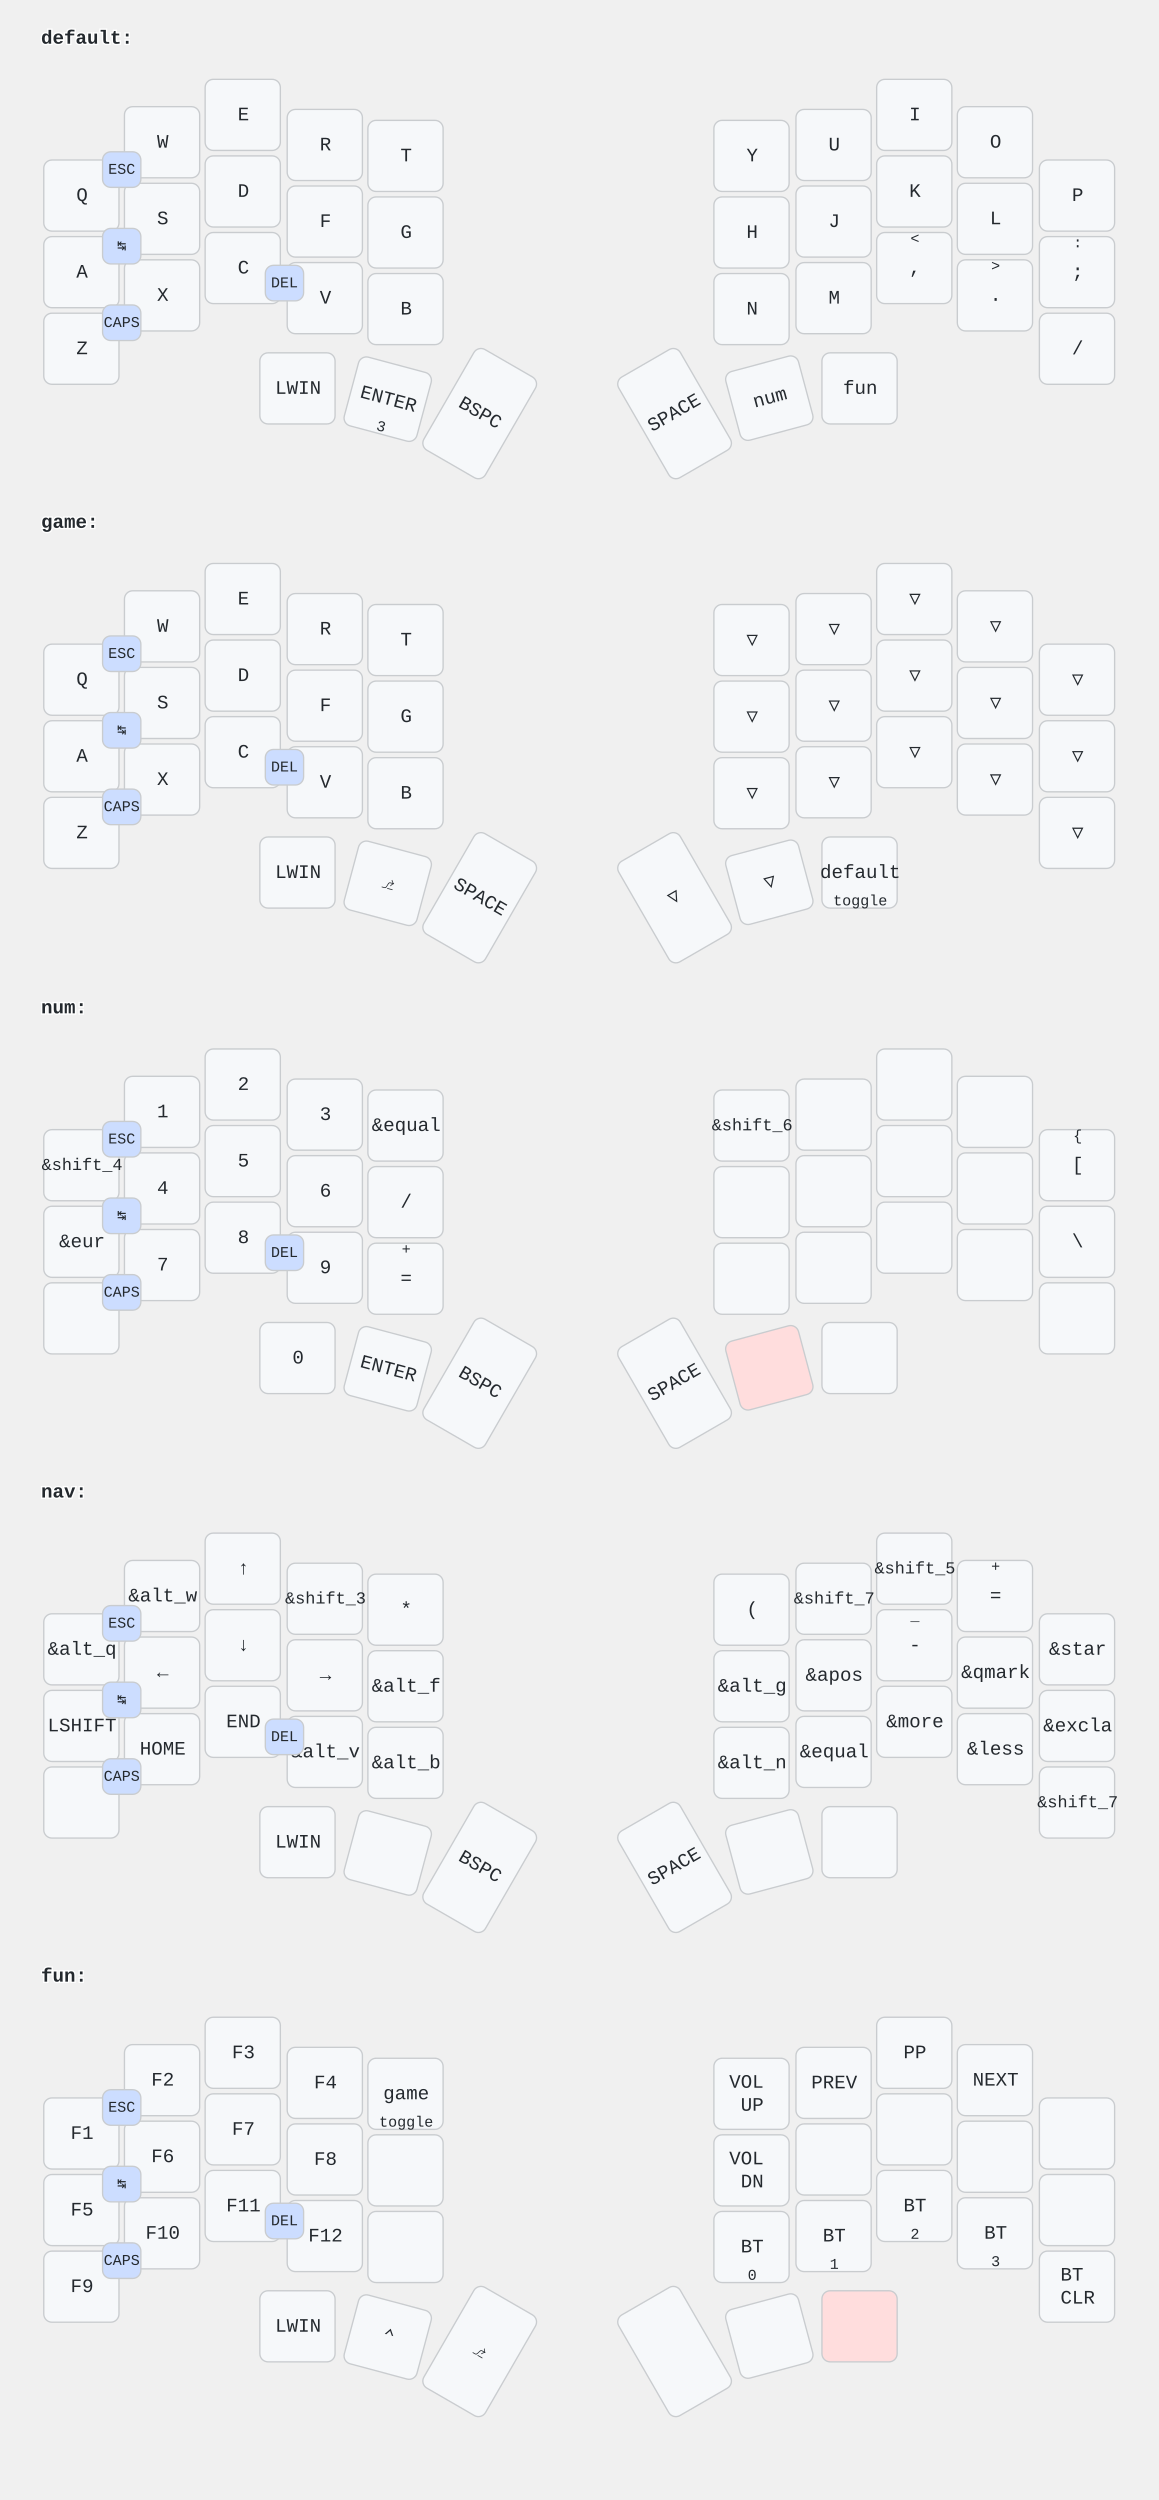
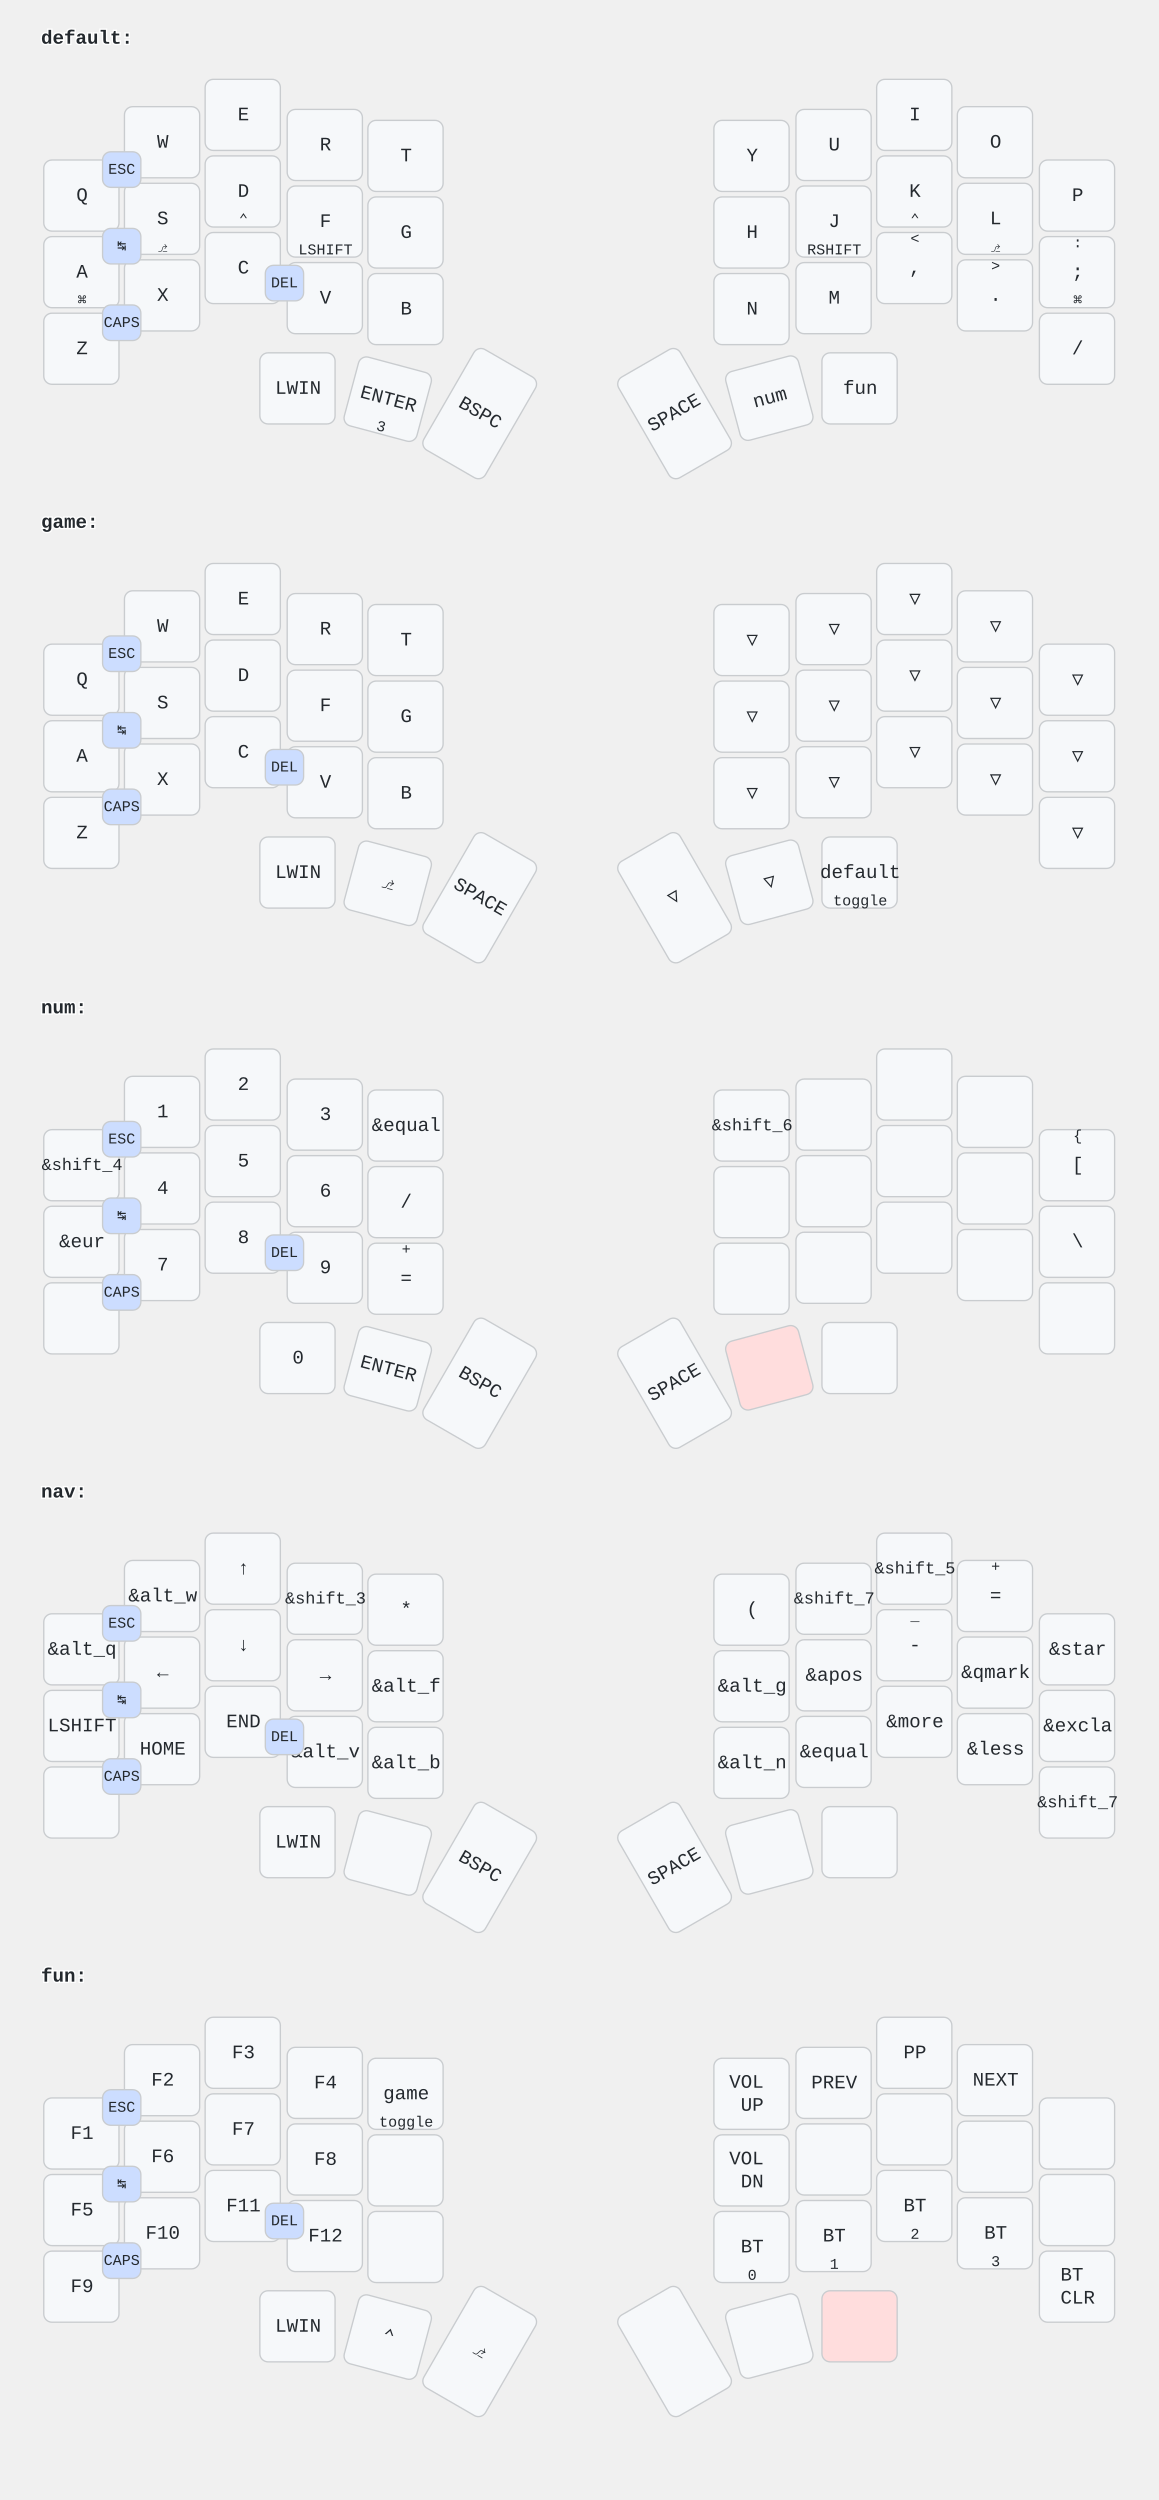
<svg xmlns="http://www.w3.org/2000/svg" width="847" height="1828" viewBox="0 0 847 1828" class="keymap">
  <style>/* font and background color specifications */
svg {
    font-family: SFMono-Regular,Consolas,Liberation Mono,Menlo,monospace;
    font-size: 14px;
    font-kerning: normal;
    text-rendering: optimizeLegibility;
    fill: #24292e;
}

/* default key styling */
rect {
    fill: #f6f8fa;
    stroke: #c9cccf;
    stroke-width: 1;
}

/* color accent for combo boxes */
rect.combo {
    fill: #cdf;
}

/* color accent for held keys */
rect.held, rect.combo.held {
    fill: #fdd;
}

/* color accent for ghost (optional) keys */
rect.ghost, rect.combo.ghost {
    fill: #ddd;
}

text {
    text-anchor: middle;
    dominant-baseline: middle;
}

/* styling for layer labels */
text.label {
    font-weight: bold;
    text-anchor: start;
    stroke: white;
    stroke-width: 2;
    paint-order: stroke;
}

/* styling for combo tap, and key hold/shifted label text */
text.combo, text.hold, text.shifted {
    font-size: 11px;
}

text.hold {
    text-anchor: middle;
    dominant-baseline: auto;
}

text.shifted {
    text-anchor: middle;
    dominant-baseline: hanging;
}

/* styling for hold/shifted label text in combo box */
text.combo.hold, text.combo.shifted {
    font-size: 8px;
}

/* styling for combo dendrons */
path {
    stroke-width: 1;
    stroke: gray;
    fill: none;
}
</style>
  <g transform="translate(30, 0)" class="layer-default">
    <text x="0" y="28" class="label" id="default">default:</text>
    <g transform="translate(0, 56)">
      <g transform="translate(30, 87)" class="key keypos-0">
        <rect rx="6" ry="6" x="-28" y="-26" width="55" height="52" class="key" />
        <text x="0" y="0" class="key tap">Q</text>
      </g>
      <g transform="translate(89, 48)" class="key keypos-1">
        <rect rx="6" ry="6" x="-28" y="-26" width="55" height="52" class="key" />
        <text x="0" y="0" class="key tap">W</text>
      </g>
      <g transform="translate(148, 28)" class="key keypos-2">
        <rect rx="6" ry="6" x="-28" y="-26" width="55" height="52" class="key" />
        <text x="0" y="0" class="key tap">E</text>
      </g>
      <g transform="translate(208, 50)" class="key keypos-3">
        <rect rx="6" ry="6" x="-28" y="-26" width="55" height="52" class="key" />
        <text x="0" y="0" class="key tap">R</text>
      </g>
      <g transform="translate(267, 58)" class="key keypos-4">
        <rect rx="6" ry="6" x="-28" y="-26" width="55" height="52" class="key" />
        <text x="0" y="0" class="key tap">T</text>
      </g>
      <g transform="translate(520, 58)" class="key keypos-5">
        <rect rx="6" ry="6" x="-28" y="-26" width="55" height="52" class="key" />
        <text x="0" y="0" class="key tap">Y</text>
      </g>
      <g transform="translate(580, 50)" class="key keypos-6">
        <rect rx="6" ry="6" x="-28" y="-26" width="55" height="52" class="key" />
        <text x="0" y="0" class="key tap">U</text>
      </g>
      <g transform="translate(639, 28)" class="key keypos-7">
        <rect rx="6" ry="6" x="-28" y="-26" width="55" height="52" class="key" />
        <text x="0" y="0" class="key tap">I</text>
      </g>
      <g transform="translate(698, 48)" class="key keypos-8">
        <rect rx="6" ry="6" x="-28" y="-26" width="55" height="52" class="key" />
        <text x="0" y="0" class="key tap">O</text>
      </g>
      <g transform="translate(758, 87)" class="key keypos-9">
        <rect rx="6" ry="6" x="-28" y="-26" width="55" height="52" class="key" />
        <text x="0" y="0" class="key tap">P</text>
      </g>
      <g transform="translate(30, 143)" class="key keypos-10">
        <rect rx="6" ry="6" x="-28" y="-26" width="55" height="52" class="key" />
        <text x="0" y="0" class="key tap">A</text>
+         <text x="0" y="24" class="key hold">⌘</text>
      </g>
      <g transform="translate(89, 104)" class="key keypos-11">
        <rect rx="6" ry="6" x="-28" y="-26" width="55" height="52" class="key" />
        <text x="0" y="0" class="key tap">S</text>
+         <text x="0" y="24" class="key hold">⎇</text>
      </g>
      <g transform="translate(148, 84)" class="key keypos-12">
        <rect rx="6" ry="6" x="-28" y="-26" width="55" height="52" class="key" />
        <text x="0" y="0" class="key tap">D</text>
+         <text x="0" y="24" class="key hold">⌃</text>
      </g>
      <g transform="translate(208, 106)" class="key keypos-13">
        <rect rx="6" ry="6" x="-28" y="-26" width="55" height="52" class="key" />
        <text x="0" y="0" class="key tap">F</text>
+         <text x="0" y="24" class="key hold">LSHIFT</text>
      </g>
      <g transform="translate(267, 114)" class="key keypos-14">
        <rect rx="6" ry="6" x="-28" y="-26" width="55" height="52" class="key" />
        <text x="0" y="0" class="key tap">G</text>
      </g>
      <g transform="translate(520, 114)" class="key keypos-15">
        <rect rx="6" ry="6" x="-28" y="-26" width="55" height="52" class="key" />
        <text x="0" y="0" class="key tap">H</text>
      </g>
      <g transform="translate(580, 106)" class="key keypos-16">
        <rect rx="6" ry="6" x="-28" y="-26" width="55" height="52" class="key" />
        <text x="0" y="0" class="key tap">J</text>
+         <text x="0" y="24" class="key hold">RSHIFT</text>
      </g>
      <g transform="translate(639, 84)" class="key keypos-17">
        <rect rx="6" ry="6" x="-28" y="-26" width="55" height="52" class="key" />
        <text x="0" y="0" class="key tap">K</text>
+         <text x="0" y="24" class="key hold">⌃</text>
      </g>
      <g transform="translate(698, 104)" class="key keypos-18">
        <rect rx="6" ry="6" x="-28" y="-26" width="55" height="52" class="key" />
        <text x="0" y="0" class="key tap">L</text>
+         <text x="0" y="24" class="key hold">⎇</text>
      </g>
      <g transform="translate(758, 143)" class="key keypos-19">
        <rect rx="6" ry="6" x="-28" y="-26" width="55" height="52" class="key" />
        <text x="0" y="0" class="key tap">;</text>
+         <text x="0" y="24" class="key hold">⌘</text>
        <text x="0" y="-24" class="key shifted">:</text>
      </g>
      <g transform="translate(30, 199)" class="key keypos-20">
        <rect rx="6" ry="6" x="-28" y="-26" width="55" height="52" class="key" />
        <text x="0" y="0" class="key tap">Z</text>
      </g>
      <g transform="translate(89, 160)" class="key keypos-21">
        <rect rx="6" ry="6" x="-28" y="-26" width="55" height="52" class="key" />
        <text x="0" y="0" class="key tap">X</text>
      </g>
      <g transform="translate(148, 140)" class="key keypos-22">
        <rect rx="6" ry="6" x="-28" y="-26" width="55" height="52" class="key" />
        <text x="0" y="0" class="key tap">C</text>
      </g>
      <g transform="translate(208, 162)" class="key keypos-23">
        <rect rx="6" ry="6" x="-28" y="-26" width="55" height="52" class="key" />
        <text x="0" y="0" class="key tap">V</text>
      </g>
      <g transform="translate(267, 170)" class="key keypos-24">
        <rect rx="6" ry="6" x="-28" y="-26" width="55" height="52" class="key" />
        <text x="0" y="0" class="key tap">B</text>
      </g>
      <g transform="translate(520, 170)" class="key keypos-25">
        <rect rx="6" ry="6" x="-28" y="-26" width="55" height="52" class="key" />
        <text x="0" y="0" class="key tap">N</text>
      </g>
      <g transform="translate(580, 162)" class="key keypos-26">
        <rect rx="6" ry="6" x="-28" y="-26" width="55" height="52" class="key" />
        <text x="0" y="0" class="key tap">M</text>
      </g>
      <g transform="translate(639, 140)" class="key keypos-27">
        <rect rx="6" ry="6" x="-28" y="-26" width="55" height="52" class="key" />
        <text x="0" y="0" class="key tap">,</text>
        <text x="0" y="-24" class="key shifted">&lt;</text>
      </g>
      <g transform="translate(698, 160)" class="key keypos-28">
        <rect rx="6" ry="6" x="-28" y="-26" width="55" height="52" class="key" />
        <text x="0" y="0" class="key tap">.</text>
        <text x="0" y="-24" class="key shifted">&gt;</text>
      </g>
      <g transform="translate(758, 199)" class="key keypos-29">
        <rect rx="6" ry="6" x="-28" y="-26" width="55" height="52" class="key" />
        <text x="0" y="0" class="key tap">/</text>
      </g>
      <g transform="translate(188, 228)" class="key keypos-30">
        <rect rx="6" ry="6" x="-28" y="-26" width="55" height="52" class="key" />
        <text x="0" y="0" class="key tap">LWIN</text>
      </g>
      <g transform="translate(254, 236) rotate(15.0)" class="key keypos-31">
        <rect rx="6" ry="6" x="-28" y="-26" width="55" height="52" class="key" />
        <text x="0" y="0" class="key tap">ENTER</text>
        <text x="0" y="24" class="key hold">3</text>
      </g>
      <g transform="translate(321, 246) rotate(30.0)" class="key keypos-32">
        <rect rx="6" ry="6" x="-26" y="-42" width="52" height="85" class="key" />
        <text x="0" y="0" class="key tap">BSPC</text>
      </g>
      <g transform="translate(463, 246) rotate(-30.0)" class="key keypos-33">
        <rect rx="6" ry="6" x="-26" y="-42" width="52" height="85" class="key" />
        <text x="0" y="0" class="key tap">SPACE</text>
      </g>
      <g transform="translate(533, 235) rotate(-15.0)" class="key keypos-34">
        <rect rx="6" ry="6" x="-28" y="-26" width="55" height="52" class="key" />
        <a href="#num">
          <text x="0" y="0" class="key tap layer-activator">num</text>
        </a>
      </g>
      <g transform="translate(599, 228)" class="key keypos-35">
        <rect rx="6" ry="6" x="-28" y="-26" width="55" height="52" class="key" />
        <a href="#fun">
          <text x="0" y="0" class="key tap layer-activator">fun</text>
        </a>
      </g>
      <g class="combo combopos-0">
        <rect rx="6" ry="6" x="45" y="55" width="28" height="26" class="combo" />
        <text x="59" y="68" class="combo tap">ESC</text>
      </g>
      <g class="combo combopos-1">
        <rect rx="6" ry="6" x="45" y="111" width="28" height="26" class="combo" />
        <text x="59" y="124" class="combo tap">↹</text>
      </g>
      <g class="combo combopos-2">
        <rect rx="6" ry="6" x="45" y="167" width="28" height="26" class="combo" />
        <text x="59" y="180" class="combo tap">CAPS</text>
      </g>
      <g class="combo combopos-3">
        <rect rx="6" ry="6" x="164" y="138" width="28" height="26" class="combo" />
        <text x="178" y="151" class="combo tap">DEL</text>
      </g>
    </g>
  </g>
  <g transform="translate(30, 354)" class="layer-game">
    <text x="0" y="28" class="label" id="game">game:</text>
    <g transform="translate(0, 56)">
      <g transform="translate(30, 87)" class="key keypos-0">
        <rect rx="6" ry="6" x="-28" y="-26" width="55" height="52" class="key" />
        <text x="0" y="0" class="key tap">Q</text>
      </g>
      <g transform="translate(89, 48)" class="key keypos-1">
        <rect rx="6" ry="6" x="-28" y="-26" width="55" height="52" class="key" />
        <text x="0" y="0" class="key tap">W</text>
      </g>
      <g transform="translate(148, 28)" class="key keypos-2">
        <rect rx="6" ry="6" x="-28" y="-26" width="55" height="52" class="key" />
        <text x="0" y="0" class="key tap">E</text>
      </g>
      <g transform="translate(208, 50)" class="key keypos-3">
        <rect rx="6" ry="6" x="-28" y="-26" width="55" height="52" class="key" />
        <text x="0" y="0" class="key tap">R</text>
      </g>
      <g transform="translate(267, 58)" class="key keypos-4">
        <rect rx="6" ry="6" x="-28" y="-26" width="55" height="52" class="key" />
        <text x="0" y="0" class="key tap">T</text>
      </g>
      <g transform="translate(520, 58)" class="key trans keypos-5">
        <rect rx="6" ry="6" x="-28" y="-26" width="55" height="52" class="key trans" />
        <text x="0" y="0" class="key trans tap">▽</text>
      </g>
      <g transform="translate(580, 50)" class="key trans keypos-6">
        <rect rx="6" ry="6" x="-28" y="-26" width="55" height="52" class="key trans" />
        <text x="0" y="0" class="key trans tap">▽</text>
      </g>
      <g transform="translate(639, 28)" class="key trans keypos-7">
        <rect rx="6" ry="6" x="-28" y="-26" width="55" height="52" class="key trans" />
        <text x="0" y="0" class="key trans tap">▽</text>
      </g>
      <g transform="translate(698, 48)" class="key trans keypos-8">
        <rect rx="6" ry="6" x="-28" y="-26" width="55" height="52" class="key trans" />
        <text x="0" y="0" class="key trans tap">▽</text>
      </g>
      <g transform="translate(758, 87)" class="key trans keypos-9">
        <rect rx="6" ry="6" x="-28" y="-26" width="55" height="52" class="key trans" />
        <text x="0" y="0" class="key trans tap">▽</text>
      </g>
      <g transform="translate(30, 143)" class="key keypos-10">
        <rect rx="6" ry="6" x="-28" y="-26" width="55" height="52" class="key" />
        <text x="0" y="0" class="key tap">A</text>
      </g>
      <g transform="translate(89, 104)" class="key keypos-11">
        <rect rx="6" ry="6" x="-28" y="-26" width="55" height="52" class="key" />
        <text x="0" y="0" class="key tap">S</text>
      </g>
      <g transform="translate(148, 84)" class="key keypos-12">
        <rect rx="6" ry="6" x="-28" y="-26" width="55" height="52" class="key" />
        <text x="0" y="0" class="key tap">D</text>
      </g>
      <g transform="translate(208, 106)" class="key keypos-13">
        <rect rx="6" ry="6" x="-28" y="-26" width="55" height="52" class="key" />
        <text x="0" y="0" class="key tap">F</text>
      </g>
      <g transform="translate(267, 114)" class="key keypos-14">
        <rect rx="6" ry="6" x="-28" y="-26" width="55" height="52" class="key" />
        <text x="0" y="0" class="key tap">G</text>
      </g>
      <g transform="translate(520, 114)" class="key trans keypos-15">
        <rect rx="6" ry="6" x="-28" y="-26" width="55" height="52" class="key trans" />
        <text x="0" y="0" class="key trans tap">▽</text>
      </g>
      <g transform="translate(580, 106)" class="key trans keypos-16">
        <rect rx="6" ry="6" x="-28" y="-26" width="55" height="52" class="key trans" />
        <text x="0" y="0" class="key trans tap">▽</text>
      </g>
      <g transform="translate(639, 84)" class="key trans keypos-17">
        <rect rx="6" ry="6" x="-28" y="-26" width="55" height="52" class="key trans" />
        <text x="0" y="0" class="key trans tap">▽</text>
      </g>
      <g transform="translate(698, 104)" class="key trans keypos-18">
        <rect rx="6" ry="6" x="-28" y="-26" width="55" height="52" class="key trans" />
        <text x="0" y="0" class="key trans tap">▽</text>
      </g>
      <g transform="translate(758, 143)" class="key trans keypos-19">
        <rect rx="6" ry="6" x="-28" y="-26" width="55" height="52" class="key trans" />
        <text x="0" y="0" class="key trans tap">▽</text>
      </g>
      <g transform="translate(30, 199)" class="key keypos-20">
        <rect rx="6" ry="6" x="-28" y="-26" width="55" height="52" class="key" />
        <text x="0" y="0" class="key tap">Z</text>
      </g>
      <g transform="translate(89, 160)" class="key keypos-21">
        <rect rx="6" ry="6" x="-28" y="-26" width="55" height="52" class="key" />
        <text x="0" y="0" class="key tap">X</text>
      </g>
      <g transform="translate(148, 140)" class="key keypos-22">
        <rect rx="6" ry="6" x="-28" y="-26" width="55" height="52" class="key" />
        <text x="0" y="0" class="key tap">C</text>
      </g>
      <g transform="translate(208, 162)" class="key keypos-23">
        <rect rx="6" ry="6" x="-28" y="-26" width="55" height="52" class="key" />
        <text x="0" y="0" class="key tap">V</text>
      </g>
      <g transform="translate(267, 170)" class="key keypos-24">
        <rect rx="6" ry="6" x="-28" y="-26" width="55" height="52" class="key" />
        <text x="0" y="0" class="key tap">B</text>
      </g>
      <g transform="translate(520, 170)" class="key trans keypos-25">
        <rect rx="6" ry="6" x="-28" y="-26" width="55" height="52" class="key trans" />
        <text x="0" y="0" class="key trans tap">▽</text>
      </g>
      <g transform="translate(580, 162)" class="key trans keypos-26">
        <rect rx="6" ry="6" x="-28" y="-26" width="55" height="52" class="key trans" />
        <text x="0" y="0" class="key trans tap">▽</text>
      </g>
      <g transform="translate(639, 140)" class="key trans keypos-27">
        <rect rx="6" ry="6" x="-28" y="-26" width="55" height="52" class="key trans" />
        <text x="0" y="0" class="key trans tap">▽</text>
      </g>
      <g transform="translate(698, 160)" class="key trans keypos-28">
        <rect rx="6" ry="6" x="-28" y="-26" width="55" height="52" class="key trans" />
        <text x="0" y="0" class="key trans tap">▽</text>
      </g>
      <g transform="translate(758, 199)" class="key trans keypos-29">
        <rect rx="6" ry="6" x="-28" y="-26" width="55" height="52" class="key trans" />
        <text x="0" y="0" class="key trans tap">▽</text>
      </g>
      <g transform="translate(188, 228)" class="key keypos-30">
        <rect rx="6" ry="6" x="-28" y="-26" width="55" height="52" class="key" />
        <text x="0" y="0" class="key tap">LWIN</text>
      </g>
      <g transform="translate(254, 236) rotate(15.0)" class="key keypos-31">
        <rect rx="6" ry="6" x="-28" y="-26" width="55" height="52" class="key" />
        <text x="0" y="0" class="key tap">⎇</text>
      </g>
      <g transform="translate(321, 246) rotate(30.0)" class="key keypos-32">
        <rect rx="6" ry="6" x="-26" y="-42" width="52" height="85" class="key" />
        <text x="0" y="0" class="key tap">SPACE</text>
      </g>
      <g transform="translate(463, 246) rotate(-30.0)" class="key trans keypos-33">
        <rect rx="6" ry="6" x="-26" y="-42" width="52" height="85" class="key trans" />
        <text x="0" y="0" class="key trans tap">▽</text>
      </g>
      <g transform="translate(533, 235) rotate(-15.0)" class="key trans keypos-34">
        <rect rx="6" ry="6" x="-28" y="-26" width="55" height="52" class="key trans" />
        <text x="0" y="0" class="key trans tap">▽</text>
      </g>
      <g transform="translate(599, 228)" class="key keypos-35">
        <rect rx="6" ry="6" x="-28" y="-26" width="55" height="52" class="key" />
        <a href="#default">
          <text x="0" y="0" class="key tap layer-activator">default</text>
        </a>
        <text x="0" y="24" class="key hold">toggle</text>
      </g>
      <g class="combo combopos-0">
        <rect rx="6" ry="6" x="45" y="55" width="28" height="26" class="combo" />
        <text x="59" y="68" class="combo tap">ESC</text>
      </g>
      <g class="combo combopos-1">
        <rect rx="6" ry="6" x="45" y="111" width="28" height="26" class="combo" />
        <text x="59" y="124" class="combo tap">↹</text>
      </g>
      <g class="combo combopos-2">
        <rect rx="6" ry="6" x="45" y="167" width="28" height="26" class="combo" />
        <text x="59" y="180" class="combo tap">CAPS</text>
      </g>
      <g class="combo combopos-3">
        <rect rx="6" ry="6" x="164" y="138" width="28" height="26" class="combo" />
        <text x="178" y="151" class="combo tap">DEL</text>
      </g>
    </g>
  </g>
  <g transform="translate(30, 709)" class="layer-num">
    <text x="0" y="28" class="label" id="num">num:</text>
    <g transform="translate(0, 56)">
      <g transform="translate(30, 87)" class="key keypos-0">
        <rect rx="6" ry="6" x="-28" y="-26" width="55" height="52" class="key" />
        <text x="0" y="0" class="key tap">
          <tspan style="font-size: 88%">&amp;shift_4</tspan>
        </text>
      </g>
      <g transform="translate(89, 48)" class="key keypos-1">
        <rect rx="6" ry="6" x="-28" y="-26" width="55" height="52" class="key" />
        <text x="0" y="0" class="key tap">1</text>
      </g>
      <g transform="translate(148, 28)" class="key keypos-2">
        <rect rx="6" ry="6" x="-28" y="-26" width="55" height="52" class="key" />
        <text x="0" y="0" class="key tap">2</text>
      </g>
      <g transform="translate(208, 50)" class="key keypos-3">
        <rect rx="6" ry="6" x="-28" y="-26" width="55" height="52" class="key" />
        <text x="0" y="0" class="key tap">3</text>
      </g>
      <g transform="translate(267, 58)" class="key keypos-4">
        <rect rx="6" ry="6" x="-28" y="-26" width="55" height="52" class="key" />
        <text x="0" y="0" class="key tap">&amp;equal</text>
      </g>
      <g transform="translate(520, 58)" class="key keypos-5">
        <rect rx="6" ry="6" x="-28" y="-26" width="55" height="52" class="key" />
        <text x="0" y="0" class="key tap">
          <tspan style="font-size: 88%">&amp;shift_6</tspan>
        </text>
      </g>
      <g transform="translate(580, 50)" class="key keypos-6">
        <rect rx="6" ry="6" x="-28" y="-26" width="55" height="52" class="key" />
      </g>
      <g transform="translate(639, 28)" class="key keypos-7">
        <rect rx="6" ry="6" x="-28" y="-26" width="55" height="52" class="key" />
      </g>
      <g transform="translate(698, 48)" class="key keypos-8">
        <rect rx="6" ry="6" x="-28" y="-26" width="55" height="52" class="key" />
      </g>
      <g transform="translate(758, 87)" class="key keypos-9">
        <rect rx="6" ry="6" x="-28" y="-26" width="55" height="52" class="key" />
        <text x="0" y="0" class="key tap">[</text>
        <text x="0" y="-24" class="key shifted">{</text>
      </g>
      <g transform="translate(30, 143)" class="key keypos-10">
        <rect rx="6" ry="6" x="-28" y="-26" width="55" height="52" class="key" />
        <text x="0" y="0" class="key tap">&amp;eur</text>
      </g>
      <g transform="translate(89, 104)" class="key keypos-11">
        <rect rx="6" ry="6" x="-28" y="-26" width="55" height="52" class="key" />
        <text x="0" y="0" class="key tap">4</text>
      </g>
      <g transform="translate(148, 84)" class="key keypos-12">
        <rect rx="6" ry="6" x="-28" y="-26" width="55" height="52" class="key" />
        <text x="0" y="0" class="key tap">5</text>
      </g>
      <g transform="translate(208, 106)" class="key keypos-13">
        <rect rx="6" ry="6" x="-28" y="-26" width="55" height="52" class="key" />
        <text x="0" y="0" class="key tap">6</text>
      </g>
      <g transform="translate(267, 114)" class="key keypos-14">
        <rect rx="6" ry="6" x="-28" y="-26" width="55" height="52" class="key" />
        <text x="0" y="0" class="key tap">/</text>
      </g>
      <g transform="translate(520, 114)" class="key keypos-15">
        <rect rx="6" ry="6" x="-28" y="-26" width="55" height="52" class="key" />
      </g>
      <g transform="translate(580, 106)" class="key keypos-16">
        <rect rx="6" ry="6" x="-28" y="-26" width="55" height="52" class="key" />
      </g>
      <g transform="translate(639, 84)" class="key keypos-17">
        <rect rx="6" ry="6" x="-28" y="-26" width="55" height="52" class="key" />
      </g>
      <g transform="translate(698, 104)" class="key keypos-18">
        <rect rx="6" ry="6" x="-28" y="-26" width="55" height="52" class="key" />
      </g>
      <g transform="translate(758, 143)" class="key keypos-19">
        <rect rx="6" ry="6" x="-28" y="-26" width="55" height="52" class="key" />
        <text x="0" y="0" class="key tap">\</text>
      </g>
      <g transform="translate(30, 199)" class="key keypos-20">
        <rect rx="6" ry="6" x="-28" y="-26" width="55" height="52" class="key" />
      </g>
      <g transform="translate(89, 160)" class="key keypos-21">
        <rect rx="6" ry="6" x="-28" y="-26" width="55" height="52" class="key" />
        <text x="0" y="0" class="key tap">7</text>
      </g>
      <g transform="translate(148, 140)" class="key keypos-22">
        <rect rx="6" ry="6" x="-28" y="-26" width="55" height="52" class="key" />
        <text x="0" y="0" class="key tap">8</text>
      </g>
      <g transform="translate(208, 162)" class="key keypos-23">
        <rect rx="6" ry="6" x="-28" y="-26" width="55" height="52" class="key" />
        <text x="0" y="0" class="key tap">9</text>
      </g>
      <g transform="translate(267, 170)" class="key keypos-24">
        <rect rx="6" ry="6" x="-28" y="-26" width="55" height="52" class="key" />
        <text x="0" y="0" class="key tap">=</text>
        <text x="0" y="-24" class="key shifted">+</text>
      </g>
      <g transform="translate(520, 170)" class="key keypos-25">
        <rect rx="6" ry="6" x="-28" y="-26" width="55" height="52" class="key" />
      </g>
      <g transform="translate(580, 162)" class="key keypos-26">
        <rect rx="6" ry="6" x="-28" y="-26" width="55" height="52" class="key" />
      </g>
      <g transform="translate(639, 140)" class="key keypos-27">
        <rect rx="6" ry="6" x="-28" y="-26" width="55" height="52" class="key" />
      </g>
      <g transform="translate(698, 160)" class="key keypos-28">
        <rect rx="6" ry="6" x="-28" y="-26" width="55" height="52" class="key" />
      </g>
      <g transform="translate(758, 199)" class="key keypos-29">
        <rect rx="6" ry="6" x="-28" y="-26" width="55" height="52" class="key" />
      </g>
      <g transform="translate(188, 228)" class="key keypos-30">
        <rect rx="6" ry="6" x="-28" y="-26" width="55" height="52" class="key" />
        <text x="0" y="0" class="key tap">0</text>
      </g>
      <g transform="translate(254, 236) rotate(15.0)" class="key keypos-31">
        <rect rx="6" ry="6" x="-28" y="-26" width="55" height="52" class="key" />
        <text x="0" y="0" class="key tap">ENTER</text>
      </g>
      <g transform="translate(321, 246) rotate(30.0)" class="key keypos-32">
        <rect rx="6" ry="6" x="-26" y="-42" width="52" height="85" class="key" />
        <text x="0" y="0" class="key tap">BSPC</text>
      </g>
      <g transform="translate(463, 246) rotate(-30.0)" class="key keypos-33">
        <rect rx="6" ry="6" x="-26" y="-42" width="52" height="85" class="key" />
        <text x="0" y="0" class="key tap">SPACE</text>
      </g>
      <g transform="translate(533, 235) rotate(-15.0)" class="key held keypos-34">
        <rect rx="6" ry="6" x="-28" y="-26" width="55" height="52" class="key held" />
      </g>
      <g transform="translate(599, 228)" class="key keypos-35">
        <rect rx="6" ry="6" x="-28" y="-26" width="55" height="52" class="key" />
      </g>
      <g class="combo combopos-0">
        <rect rx="6" ry="6" x="45" y="55" width="28" height="26" class="combo" />
        <text x="59" y="68" class="combo tap">ESC</text>
      </g>
      <g class="combo combopos-1">
        <rect rx="6" ry="6" x="45" y="111" width="28" height="26" class="combo" />
        <text x="59" y="124" class="combo tap">↹</text>
      </g>
      <g class="combo combopos-2">
        <rect rx="6" ry="6" x="45" y="167" width="28" height="26" class="combo" />
        <text x="59" y="180" class="combo tap">CAPS</text>
      </g>
      <g class="combo combopos-3">
        <rect rx="6" ry="6" x="164" y="138" width="28" height="26" class="combo" />
        <text x="178" y="151" class="combo tap">DEL</text>
      </g>
    </g>
  </g>
  <g transform="translate(30, 1063)" class="layer-nav">
    <text x="0" y="28" class="label" id="nav">nav:</text>
    <g transform="translate(0, 56)">
      <g transform="translate(30, 87)" class="key keypos-0">
        <rect rx="6" ry="6" x="-28" y="-26" width="55" height="52" class="key" />
        <text x="0" y="0" class="key tap">&amp;alt_q</text>
      </g>
      <g transform="translate(89, 48)" class="key keypos-1">
        <rect rx="6" ry="6" x="-28" y="-26" width="55" height="52" class="key" />
        <text x="0" y="0" class="key tap">&amp;alt_w</text>
      </g>
      <g transform="translate(148, 28)" class="key keypos-2">
        <rect rx="6" ry="6" x="-28" y="-26" width="55" height="52" class="key" />
        <text x="0" y="0" class="key tap">↑</text>
      </g>
      <g transform="translate(208, 50)" class="key keypos-3">
        <rect rx="6" ry="6" x="-28" y="-26" width="55" height="52" class="key" />
        <text x="0" y="0" class="key tap">
          <tspan style="font-size: 88%">&amp;shift_3</tspan>
        </text>
      </g>
      <g transform="translate(267, 58)" class="key keypos-4">
        <rect rx="6" ry="6" x="-28" y="-26" width="55" height="52" class="key" />
        <text x="0" y="0" class="key tap">*</text>
      </g>
      <g transform="translate(520, 58)" class="key keypos-5">
        <rect rx="6" ry="6" x="-28" y="-26" width="55" height="52" class="key" />
        <text x="0" y="0" class="key tap">(</text>
      </g>
      <g transform="translate(580, 50)" class="key keypos-6">
        <rect rx="6" ry="6" x="-28" y="-26" width="55" height="52" class="key" />
        <text x="0" y="0" class="key tap">
          <tspan style="font-size: 88%">&amp;shift_7</tspan>
        </text>
      </g>
      <g transform="translate(639, 28)" class="key keypos-7">
        <rect rx="6" ry="6" x="-28" y="-26" width="55" height="52" class="key" />
        <text x="0" y="0" class="key tap">
          <tspan style="font-size: 88%">&amp;shift_5</tspan>
        </text>
      </g>
      <g transform="translate(698, 48)" class="key keypos-8">
        <rect rx="6" ry="6" x="-28" y="-26" width="55" height="52" class="key" />
        <text x="0" y="0" class="key tap">=</text>
        <text x="0" y="-24" class="key shifted">+</text>
      </g>
      <g transform="translate(758, 87)" class="key keypos-9">
        <rect rx="6" ry="6" x="-28" y="-26" width="55" height="52" class="key" />
        <text x="0" y="0" class="key tap">&amp;star</text>
      </g>
      <g transform="translate(30, 143)" class="key keypos-10">
        <rect rx="6" ry="6" x="-28" y="-26" width="55" height="52" class="key" />
        <text x="0" y="0" class="key tap">LSHIFT</text>
      </g>
      <g transform="translate(89, 104)" class="key keypos-11">
        <rect rx="6" ry="6" x="-28" y="-26" width="55" height="52" class="key" />
        <text x="0" y="0" class="key tap">←</text>
      </g>
      <g transform="translate(148, 84)" class="key keypos-12">
        <rect rx="6" ry="6" x="-28" y="-26" width="55" height="52" class="key" />
        <text x="0" y="0" class="key tap">↓</text>
      </g>
      <g transform="translate(208, 106)" class="key keypos-13">
        <rect rx="6" ry="6" x="-28" y="-26" width="55" height="52" class="key" />
        <text x="0" y="0" class="key tap">→</text>
      </g>
      <g transform="translate(267, 114)" class="key keypos-14">
        <rect rx="6" ry="6" x="-28" y="-26" width="55" height="52" class="key" />
        <text x="0" y="0" class="key tap">&amp;alt_f</text>
      </g>
      <g transform="translate(520, 114)" class="key keypos-15">
        <rect rx="6" ry="6" x="-28" y="-26" width="55" height="52" class="key" />
        <text x="0" y="0" class="key tap">&amp;alt_g</text>
      </g>
      <g transform="translate(580, 106)" class="key keypos-16">
        <rect rx="6" ry="6" x="-28" y="-26" width="55" height="52" class="key" />
        <text x="0" y="0" class="key tap">&amp;apos</text>
      </g>
      <g transform="translate(639, 84)" class="key keypos-17">
        <rect rx="6" ry="6" x="-28" y="-26" width="55" height="52" class="key" />
        <text x="0" y="0" class="key tap">-</text>
        <text x="0" y="-24" class="key shifted">_</text>
      </g>
      <g transform="translate(698, 104)" class="key keypos-18">
        <rect rx="6" ry="6" x="-28" y="-26" width="55" height="52" class="key" />
        <text x="0" y="0" class="key tap">&amp;qmark</text>
      </g>
      <g transform="translate(758, 143)" class="key keypos-19">
        <rect rx="6" ry="6" x="-28" y="-26" width="55" height="52" class="key" />
        <text x="0" y="0" class="key tap">&amp;excla</text>
      </g>
      <g transform="translate(30, 199)" class="key keypos-20">
        <rect rx="6" ry="6" x="-28" y="-26" width="55" height="52" class="key" />
      </g>
      <g transform="translate(89, 160)" class="key keypos-21">
        <rect rx="6" ry="6" x="-28" y="-26" width="55" height="52" class="key" />
        <text x="0" y="0" class="key tap">HOME</text>
      </g>
      <g transform="translate(148, 140)" class="key keypos-22">
        <rect rx="6" ry="6" x="-28" y="-26" width="55" height="52" class="key" />
        <text x="0" y="0" class="key tap">END</text>
      </g>
      <g transform="translate(208, 162)" class="key keypos-23">
        <rect rx="6" ry="6" x="-28" y="-26" width="55" height="52" class="key" />
        <text x="0" y="0" class="key tap">&amp;alt_v</text>
      </g>
      <g transform="translate(267, 170)" class="key keypos-24">
        <rect rx="6" ry="6" x="-28" y="-26" width="55" height="52" class="key" />
        <text x="0" y="0" class="key tap">&amp;alt_b</text>
      </g>
      <g transform="translate(520, 170)" class="key keypos-25">
        <rect rx="6" ry="6" x="-28" y="-26" width="55" height="52" class="key" />
        <text x="0" y="0" class="key tap">&amp;alt_n</text>
      </g>
      <g transform="translate(580, 162)" class="key keypos-26">
        <rect rx="6" ry="6" x="-28" y="-26" width="55" height="52" class="key" />
        <text x="0" y="0" class="key tap">&amp;equal</text>
      </g>
      <g transform="translate(639, 140)" class="key keypos-27">
        <rect rx="6" ry="6" x="-28" y="-26" width="55" height="52" class="key" />
        <text x="0" y="0" class="key tap">&amp;more</text>
      </g>
      <g transform="translate(698, 160)" class="key keypos-28">
        <rect rx="6" ry="6" x="-28" y="-26" width="55" height="52" class="key" />
        <text x="0" y="0" class="key tap">&amp;less</text>
      </g>
      <g transform="translate(758, 199)" class="key keypos-29">
        <rect rx="6" ry="6" x="-28" y="-26" width="55" height="52" class="key" />
        <text x="0" y="0" class="key tap">
          <tspan style="font-size: 88%">&amp;shift_7</tspan>
        </text>
      </g>
      <g transform="translate(188, 228)" class="key keypos-30">
        <rect rx="6" ry="6" x="-28" y="-26" width="55" height="52" class="key" />
        <text x="0" y="0" class="key tap">LWIN</text>
      </g>
      <g transform="translate(254, 236) rotate(15.0)" class="key keypos-31">
        <rect rx="6" ry="6" x="-28" y="-26" width="55" height="52" class="key" />
      </g>
      <g transform="translate(321, 246) rotate(30.0)" class="key keypos-32">
        <rect rx="6" ry="6" x="-26" y="-42" width="52" height="85" class="key" />
        <text x="0" y="0" class="key tap">BSPC</text>
      </g>
      <g transform="translate(463, 246) rotate(-30.0)" class="key keypos-33">
        <rect rx="6" ry="6" x="-26" y="-42" width="52" height="85" class="key" />
        <text x="0" y="0" class="key tap">SPACE</text>
      </g>
      <g transform="translate(533, 235) rotate(-15.0)" class="key keypos-34">
        <rect rx="6" ry="6" x="-28" y="-26" width="55" height="52" class="key" />
      </g>
      <g transform="translate(599, 228)" class="key keypos-35">
        <rect rx="6" ry="6" x="-28" y="-26" width="55" height="52" class="key" />
      </g>
      <g class="combo combopos-0">
        <rect rx="6" ry="6" x="45" y="55" width="28" height="26" class="combo" />
        <text x="59" y="68" class="combo tap">ESC</text>
      </g>
      <g class="combo combopos-1">
        <rect rx="6" ry="6" x="45" y="111" width="28" height="26" class="combo" />
        <text x="59" y="124" class="combo tap">↹</text>
      </g>
      <g class="combo combopos-2">
        <rect rx="6" ry="6" x="45" y="167" width="28" height="26" class="combo" />
        <text x="59" y="180" class="combo tap">CAPS</text>
      </g>
      <g class="combo combopos-3">
        <rect rx="6" ry="6" x="164" y="138" width="28" height="26" class="combo" />
        <text x="178" y="151" class="combo tap">DEL</text>
      </g>
    </g>
  </g>
  <g transform="translate(30, 1417)" class="layer-fun">
    <text x="0" y="28" class="label" id="fun">fun:</text>
    <g transform="translate(0, 56)">
      <g transform="translate(30, 87)" class="key keypos-0">
        <rect rx="6" ry="6" x="-28" y="-26" width="55" height="52" class="key" />
        <text x="0" y="0" class="key tap">F1</text>
      </g>
      <g transform="translate(89, 48)" class="key keypos-1">
        <rect rx="6" ry="6" x="-28" y="-26" width="55" height="52" class="key" />
        <text x="0" y="0" class="key tap">F2</text>
      </g>
      <g transform="translate(148, 28)" class="key keypos-2">
        <rect rx="6" ry="6" x="-28" y="-26" width="55" height="52" class="key" />
        <text x="0" y="0" class="key tap">F3</text>
      </g>
      <g transform="translate(208, 50)" class="key keypos-3">
        <rect rx="6" ry="6" x="-28" y="-26" width="55" height="52" class="key" />
        <text x="0" y="0" class="key tap">F4</text>
      </g>
      <g transform="translate(267, 58)" class="key keypos-4">
        <rect rx="6" ry="6" x="-28" y="-26" width="55" height="52" class="key" />
        <a href="#game">
          <text x="0" y="0" class="key tap layer-activator">game</text>
        </a>
        <text x="0" y="24" class="key hold">toggle</text>
      </g>
      <g transform="translate(520, 58)" class="key keypos-5">
        <rect rx="6" ry="6" x="-28" y="-26" width="55" height="52" class="key" />
        <text x="0" y="0" class="key tap">
          <tspan x="0" dy="-0.6em">VOL</tspan>
          <tspan x="0" dy="1.2em">UP</tspan>
        </text>
      </g>
      <g transform="translate(580, 50)" class="key keypos-6">
        <rect rx="6" ry="6" x="-28" y="-26" width="55" height="52" class="key" />
        <text x="0" y="0" class="key tap">PREV</text>
      </g>
      <g transform="translate(639, 28)" class="key keypos-7">
        <rect rx="6" ry="6" x="-28" y="-26" width="55" height="52" class="key" />
        <text x="0" y="0" class="key tap">PP</text>
      </g>
      <g transform="translate(698, 48)" class="key keypos-8">
        <rect rx="6" ry="6" x="-28" y="-26" width="55" height="52" class="key" />
        <text x="0" y="0" class="key tap">NEXT</text>
      </g>
      <g transform="translate(758, 87)" class="key keypos-9">
        <rect rx="6" ry="6" x="-28" y="-26" width="55" height="52" class="key" />
      </g>
      <g transform="translate(30, 143)" class="key keypos-10">
        <rect rx="6" ry="6" x="-28" y="-26" width="55" height="52" class="key" />
        <text x="0" y="0" class="key tap">F5</text>
      </g>
      <g transform="translate(89, 104)" class="key keypos-11">
        <rect rx="6" ry="6" x="-28" y="-26" width="55" height="52" class="key" />
        <text x="0" y="0" class="key tap">F6</text>
      </g>
      <g transform="translate(148, 84)" class="key keypos-12">
        <rect rx="6" ry="6" x="-28" y="-26" width="55" height="52" class="key" />
        <text x="0" y="0" class="key tap">F7</text>
      </g>
      <g transform="translate(208, 106)" class="key keypos-13">
        <rect rx="6" ry="6" x="-28" y="-26" width="55" height="52" class="key" />
        <text x="0" y="0" class="key tap">F8</text>
      </g>
      <g transform="translate(267, 114)" class="key keypos-14">
        <rect rx="6" ry="6" x="-28" y="-26" width="55" height="52" class="key" />
      </g>
      <g transform="translate(520, 114)" class="key keypos-15">
        <rect rx="6" ry="6" x="-28" y="-26" width="55" height="52" class="key" />
        <text x="0" y="0" class="key tap">
          <tspan x="0" dy="-0.6em">VOL</tspan>
          <tspan x="0" dy="1.2em">DN</tspan>
        </text>
      </g>
      <g transform="translate(580, 106)" class="key keypos-16">
        <rect rx="6" ry="6" x="-28" y="-26" width="55" height="52" class="key" />
      </g>
      <g transform="translate(639, 84)" class="key keypos-17">
        <rect rx="6" ry="6" x="-28" y="-26" width="55" height="52" class="key" />
      </g>
      <g transform="translate(698, 104)" class="key keypos-18">
        <rect rx="6" ry="6" x="-28" y="-26" width="55" height="52" class="key" />
      </g>
      <g transform="translate(758, 143)" class="key keypos-19">
        <rect rx="6" ry="6" x="-28" y="-26" width="55" height="52" class="key" />
      </g>
      <g transform="translate(30, 199)" class="key keypos-20">
        <rect rx="6" ry="6" x="-28" y="-26" width="55" height="52" class="key" />
        <text x="0" y="0" class="key tap">F9</text>
      </g>
      <g transform="translate(89, 160)" class="key keypos-21">
        <rect rx="6" ry="6" x="-28" y="-26" width="55" height="52" class="key" />
        <text x="0" y="0" class="key tap">F10</text>
      </g>
      <g transform="translate(148, 140)" class="key keypos-22">
        <rect rx="6" ry="6" x="-28" y="-26" width="55" height="52" class="key" />
        <text x="0" y="0" class="key tap">F11</text>
      </g>
      <g transform="translate(208, 162)" class="key keypos-23">
        <rect rx="6" ry="6" x="-28" y="-26" width="55" height="52" class="key" />
        <text x="0" y="0" class="key tap">F12</text>
      </g>
      <g transform="translate(267, 170)" class="key keypos-24">
        <rect rx="6" ry="6" x="-28" y="-26" width="55" height="52" class="key" />
      </g>
      <g transform="translate(520, 170)" class="key keypos-25">
        <rect rx="6" ry="6" x="-28" y="-26" width="55" height="52" class="key" />
        <text x="0" y="0" class="key tap">BT</text>
        <text x="0" y="24" class="key hold">0</text>
      </g>
      <g transform="translate(580, 162)" class="key keypos-26">
        <rect rx="6" ry="6" x="-28" y="-26" width="55" height="52" class="key" />
        <text x="0" y="0" class="key tap">BT</text>
        <text x="0" y="24" class="key hold">1</text>
      </g>
      <g transform="translate(639, 140)" class="key keypos-27">
        <rect rx="6" ry="6" x="-28" y="-26" width="55" height="52" class="key" />
        <text x="0" y="0" class="key tap">BT</text>
        <text x="0" y="24" class="key hold">2</text>
      </g>
      <g transform="translate(698, 160)" class="key keypos-28">
        <rect rx="6" ry="6" x="-28" y="-26" width="55" height="52" class="key" />
        <text x="0" y="0" class="key tap">BT</text>
        <text x="0" y="24" class="key hold">3</text>
      </g>
      <g transform="translate(758, 199)" class="key keypos-29">
        <rect rx="6" ry="6" x="-28" y="-26" width="55" height="52" class="key" />
        <text x="0" y="0" class="key tap">
          <tspan x="0" dy="-0.6em">BT</tspan>
          <tspan x="0" dy="1.2em">CLR</tspan>
        </text>
      </g>
      <g transform="translate(188, 228)" class="key keypos-30">
        <rect rx="6" ry="6" x="-28" y="-26" width="55" height="52" class="key" />
        <text x="0" y="0" class="key tap">LWIN</text>
      </g>
      <g transform="translate(254, 236) rotate(15.0)" class="key keypos-31">
        <rect rx="6" ry="6" x="-28" y="-26" width="55" height="52" class="key" />
        <text x="0" y="0" class="key tap">⌃</text>
      </g>
      <g transform="translate(321, 246) rotate(30.0)" class="key keypos-32">
        <rect rx="6" ry="6" x="-26" y="-42" width="52" height="85" class="key" />
        <text x="0" y="0" class="key tap">⎇</text>
      </g>
      <g transform="translate(463, 246) rotate(-30.0)" class="key keypos-33">
        <rect rx="6" ry="6" x="-26" y="-42" width="52" height="85" class="key" />
      </g>
      <g transform="translate(533, 235) rotate(-15.0)" class="key keypos-34">
        <rect rx="6" ry="6" x="-28" y="-26" width="55" height="52" class="key" />
      </g>
      <g transform="translate(599, 228)" class="key held keypos-35">
        <rect rx="6" ry="6" x="-28" y="-26" width="55" height="52" class="key held" />
      </g>
      <g class="combo combopos-0">
        <rect rx="6" ry="6" x="45" y="55" width="28" height="26" class="combo" />
        <text x="59" y="68" class="combo tap">ESC</text>
      </g>
      <g class="combo combopos-1">
        <rect rx="6" ry="6" x="45" y="111" width="28" height="26" class="combo" />
        <text x="59" y="124" class="combo tap">↹</text>
      </g>
      <g class="combo combopos-2">
        <rect rx="6" ry="6" x="45" y="167" width="28" height="26" class="combo" />
        <text x="59" y="180" class="combo tap">CAPS</text>
      </g>
      <g class="combo combopos-3">
        <rect rx="6" ry="6" x="164" y="138" width="28" height="26" class="combo" />
        <text x="178" y="151" class="combo tap">DEL</text>
      </g>
    </g>
  </g>
</svg>
